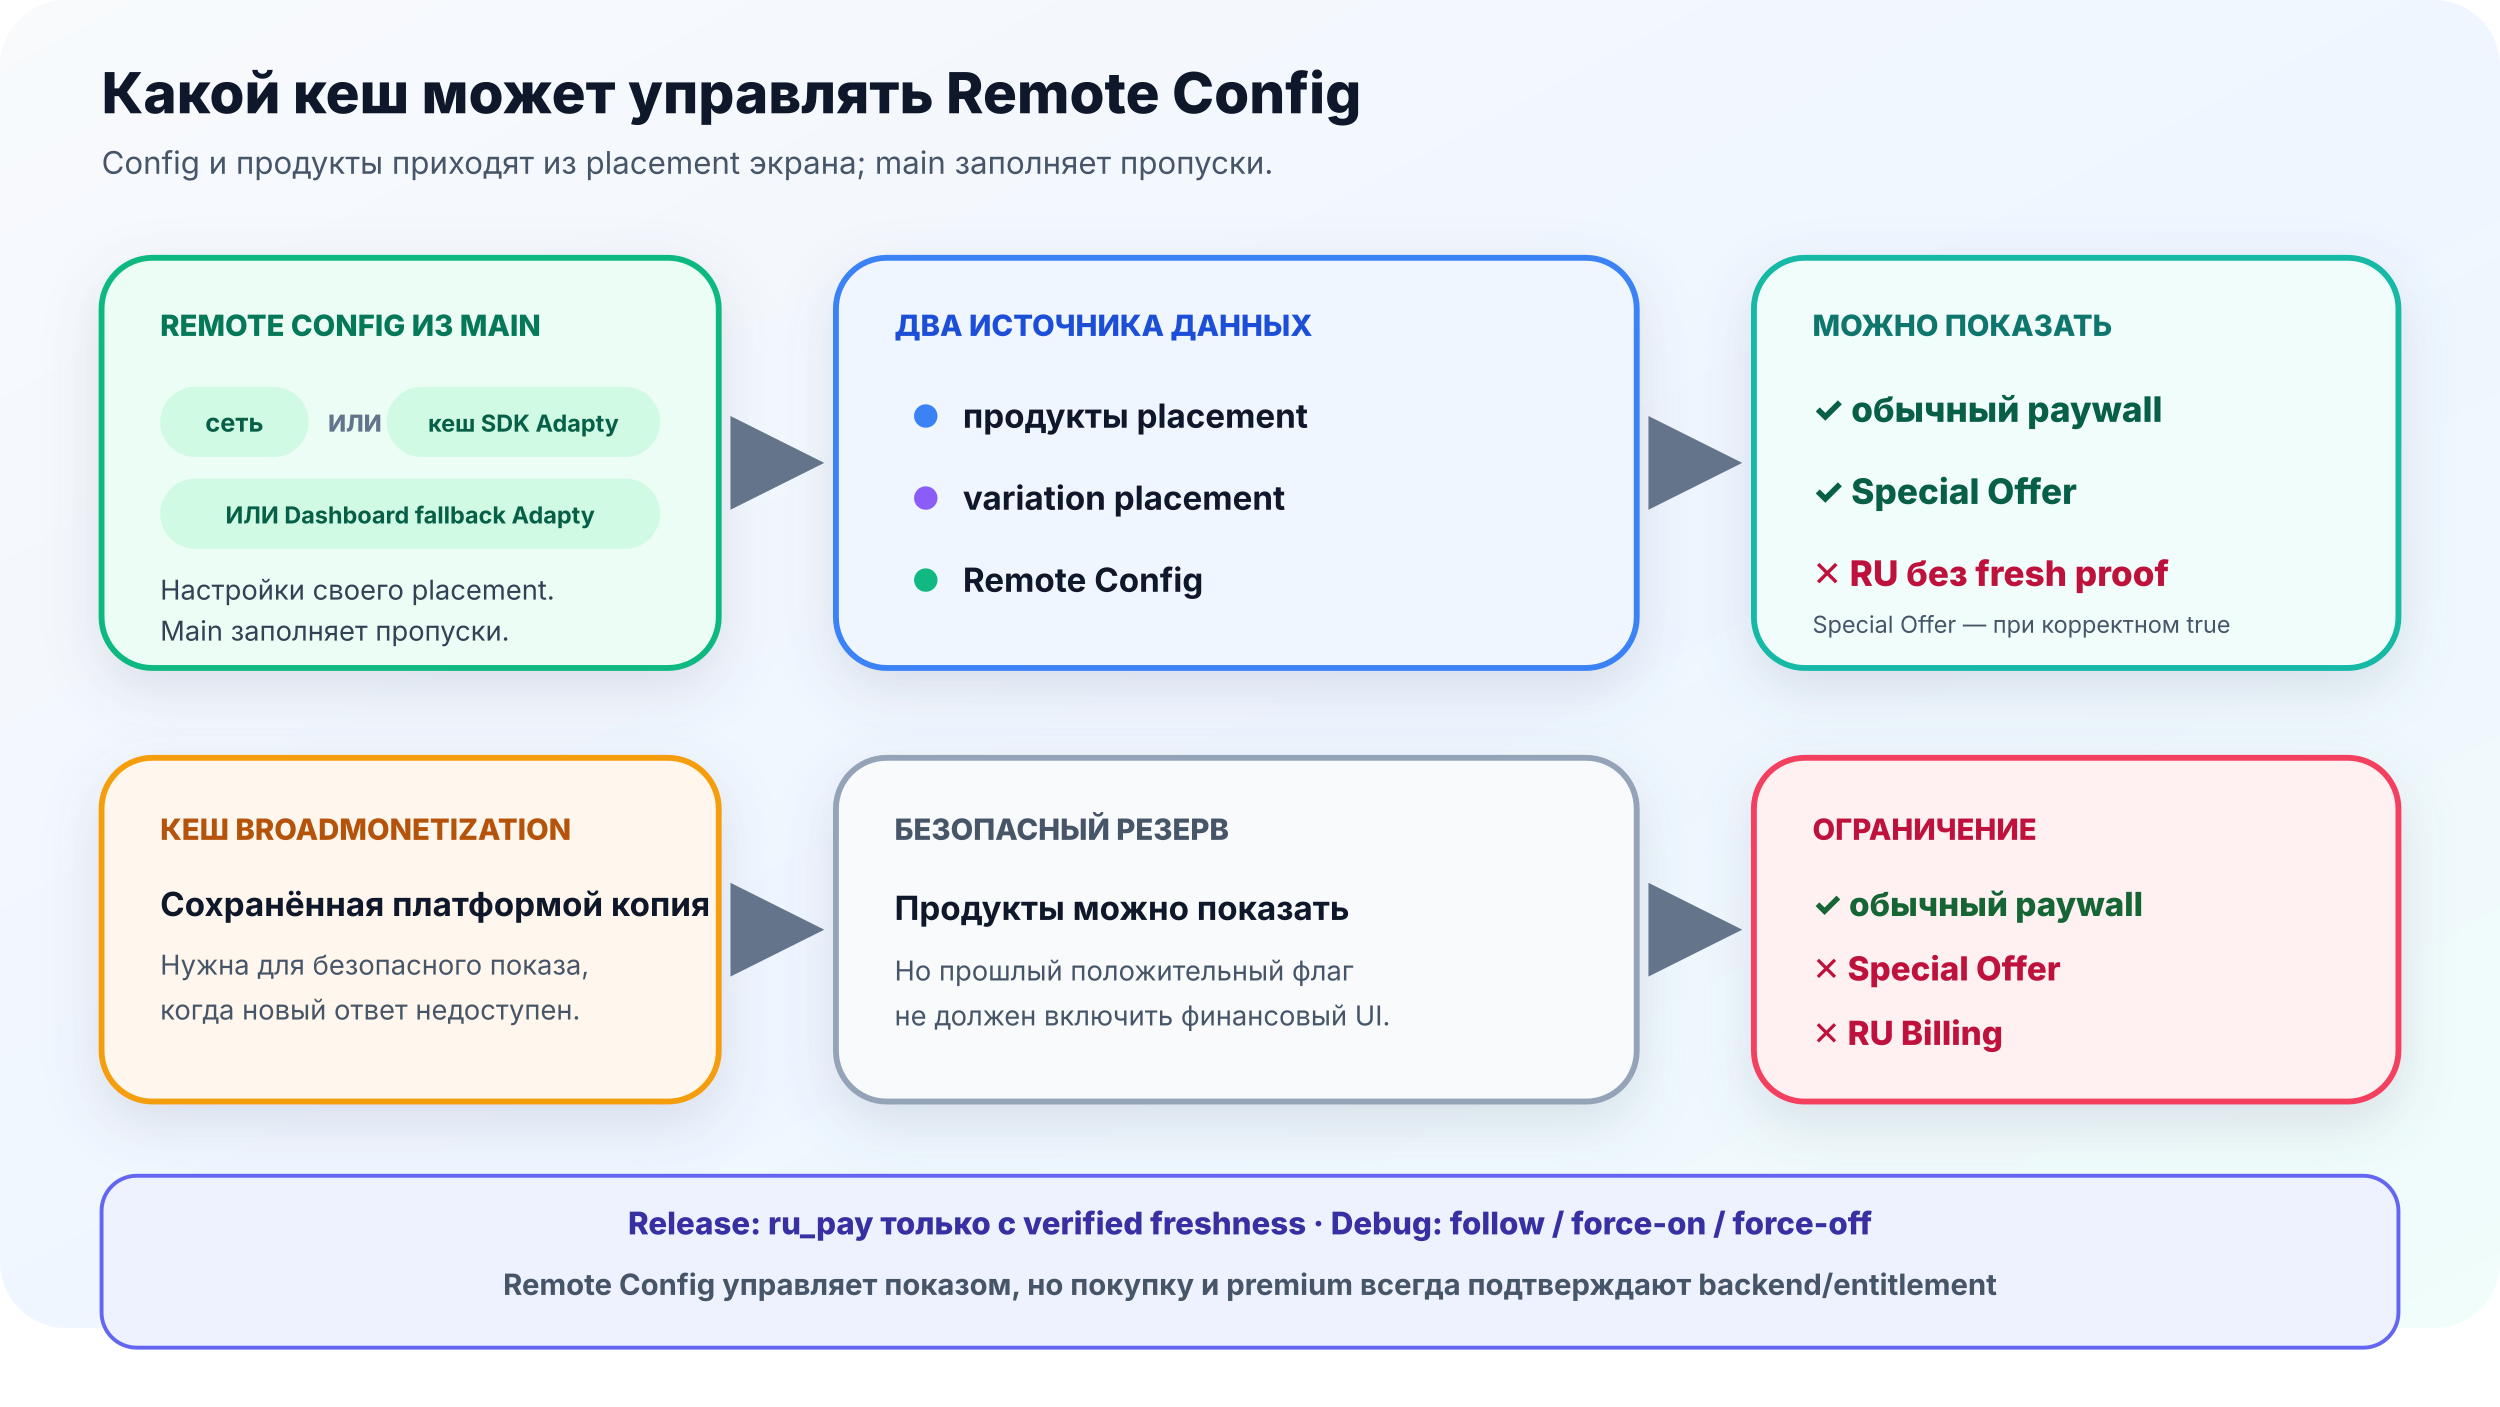
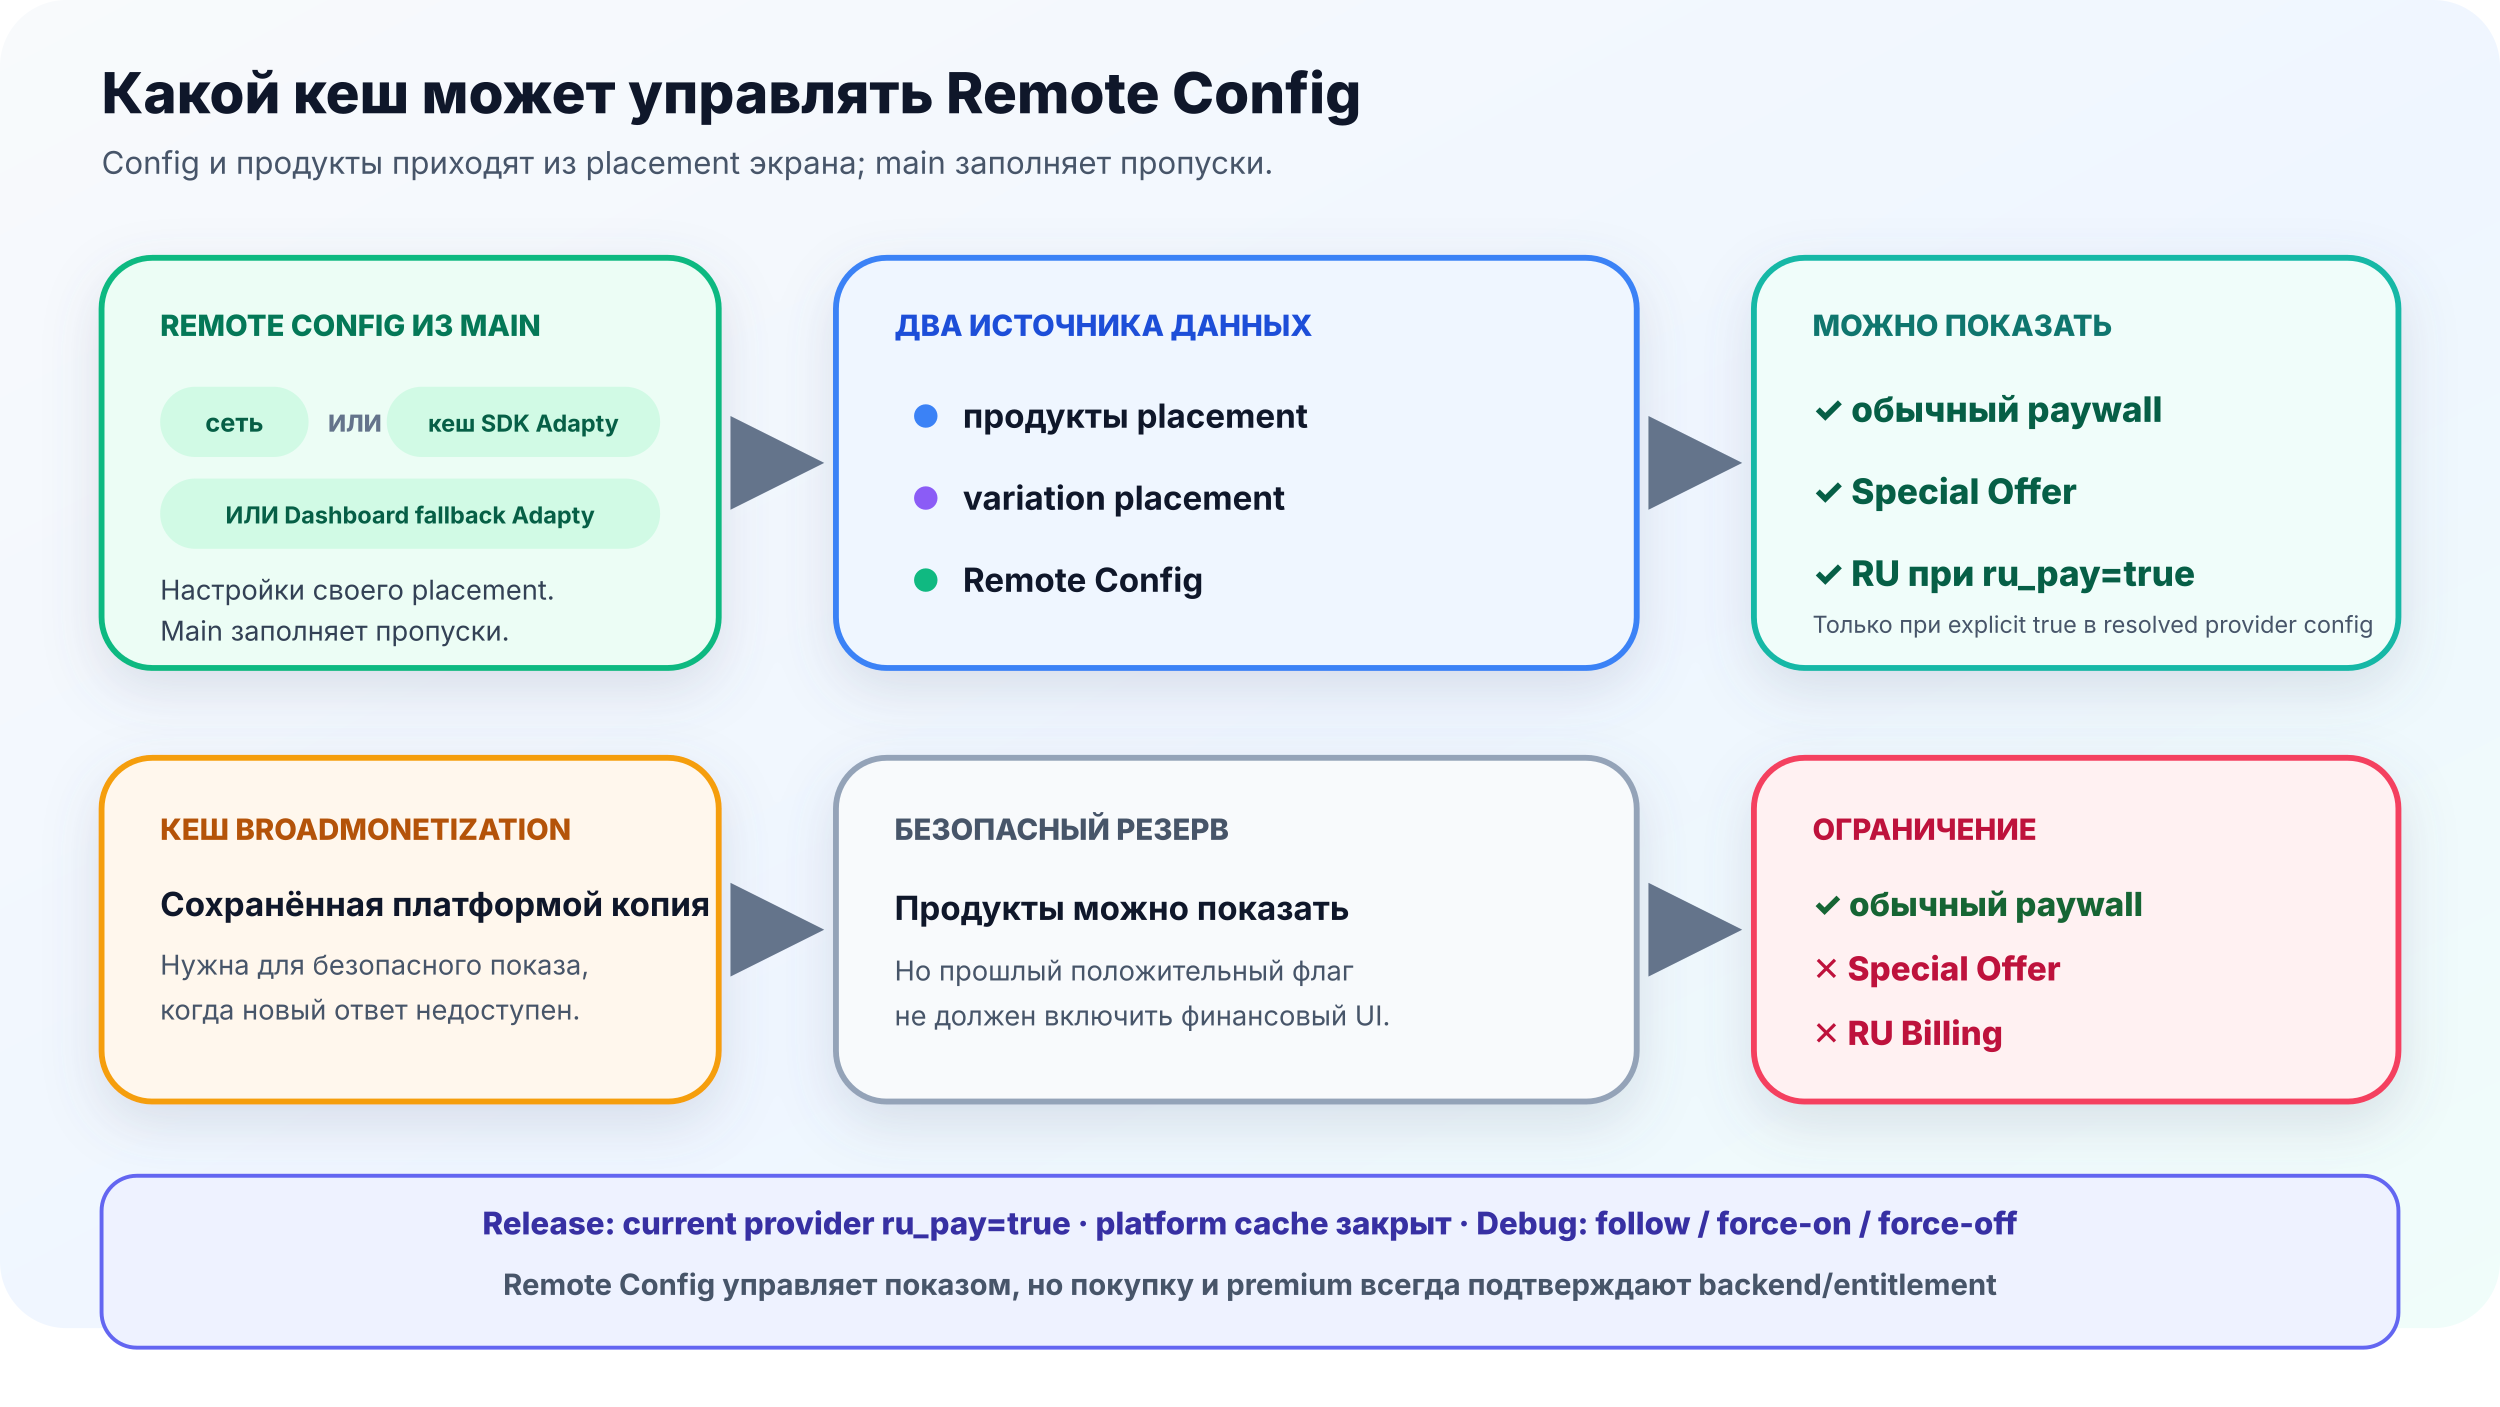
<svg xmlns="http://www.w3.org/2000/svg" width="1280" height="720" viewBox="0 0 1280 720" role="img" aria-labelledby="title description">
  <defs>
    <linearGradient id="background" x1="0" y1="0" x2="1" y2="1">
      <stop offset="0" stop-color="#F8FAFC" />
      <stop offset="0.55" stop-color="#EFF6FF" />
      <stop offset="1" stop-color="#F0FDFA" />
    </linearGradient>
    <filter id="shadow" x="-20%" y="-25%" width="140%" height="160%">
      <feDropShadow dx="0" dy="10" stdDeviation="14" flood-color="#64748B" flood-opacity="0.18" />
    </filter>
    <marker id="arrow" markerWidth="12" markerHeight="12" refX="10" refY="6" orient="auto">
      <path d="M0,0 L12,6 L0,12 Z" fill="#64748B" />
    </marker>
  </defs>
  <rect width="1280" height="680" rx="34" fill="url(#background)" />
  <text x="52" y="58" fill="#0F172A" font-family="-apple-system,BlinkMacSystemFont,Segoe UI,sans-serif" font-size="29" font-weight="800">Какой кеш может управлять Remote Config</text>
  <text x="52" y="89" fill="#475569" font-family="-apple-system,BlinkMacSystemFont,Segoe UI,sans-serif" font-size="16">Config и продукты приходят из placement экрана; main заполняет пропуски.</text>
  <g filter="url(#shadow)">
    <rect x="52" y="132" width="316" height="210" rx="26" fill="#ECFDF5" stroke="#10B981" stroke-width="3" />
    <rect x="428" y="132" width="410" height="210" rx="26" fill="#EFF6FF" stroke="#3B82F6" stroke-width="3" />
    <rect x="898" y="132" width="330" height="210" rx="26" fill="#F0FDFA" stroke="#14B8A6" stroke-width="3" />
  </g>
  <text x="82" y="172" fill="#047857" font-family="-apple-system,BlinkMacSystemFont,Segoe UI,sans-serif" font-size="15" font-weight="800">REMOTE CONFIG ИЗ MAIN</text>
  <rect x="82" y="198" width="76" height="36" rx="18" fill="#D1FAE5" />
  <text x="120" y="221" text-anchor="middle" fill="#065F46" font-family="-apple-system,BlinkMacSystemFont,Segoe UI,sans-serif" font-size="13" font-weight="700">сеть</text>
  <text x="168" y="221" fill="#64748B" font-family="-apple-system,BlinkMacSystemFont,Segoe UI,sans-serif" font-size="12" font-weight="800">ИЛИ</text>
  <rect x="198" y="198" width="140" height="36" rx="18" fill="#D1FAE5" />
  <text x="268" y="221" text-anchor="middle" fill="#065F46" font-family="-apple-system,BlinkMacSystemFont,Segoe UI,sans-serif" font-size="12" font-weight="700">кеш SDK Adapty</text>
  <rect x="82" y="245" width="256" height="36" rx="18" fill="#D1FAE5" />
  <text x="210" y="268" text-anchor="middle" fill="#065F46" font-family="-apple-system,BlinkMacSystemFont,Segoe UI,sans-serif" font-size="12" font-weight="700">ИЛИ Dashboard fallback Adapty</text>
  <text x="82" y="307" fill="#334155" font-family="-apple-system,BlinkMacSystemFont,Segoe UI,sans-serif" font-size="14">Настройки своего placement.</text>
  <text x="82" y="328" fill="#334155" font-family="-apple-system,BlinkMacSystemFont,Segoe UI,sans-serif" font-size="14">Main заполняет пропуски.</text>
  <line x1="380" y1="237" x2="414" y2="237" stroke="#64748B" stroke-width="4" marker-end="url(#arrow)" />
  <text x="458" y="172" fill="#1D4ED8" font-family="-apple-system,BlinkMacSystemFont,Segoe UI,sans-serif" font-size="15" font-weight="800">ДВА ИСТОЧНИКА ДАННЫХ</text>
  <circle cx="474" cy="213" r="6" fill="#3B82F6" />
  <text x="493" y="219" fill="#0F172A" font-family="-apple-system,BlinkMacSystemFont,Segoe UI,sans-serif" font-size="17" font-weight="700">продукты placement</text>
  <circle cx="474" cy="255" r="6" fill="#8B5CF6" />
  <text x="493" y="261" fill="#0F172A" font-family="-apple-system,BlinkMacSystemFont,Segoe UI,sans-serif" font-size="17" font-weight="700">variation placement</text>
  <circle cx="474" cy="297" r="6" fill="#10B981" />
  <text x="493" y="303" fill="#0F172A" font-family="-apple-system,BlinkMacSystemFont,Segoe UI,sans-serif" font-size="17" font-weight="700">Remote Config</text>
  <line x1="850" y1="237" x2="884" y2="237" stroke="#64748B" stroke-width="4" marker-end="url(#arrow)" />
  <text x="928" y="172" fill="#0F766E" font-family="-apple-system,BlinkMacSystemFont,Segoe UI,sans-serif" font-size="15" font-weight="800">МОЖНО ПОКАЗАТЬ</text>
  <text x="928" y="216" fill="#065F46" font-family="-apple-system,BlinkMacSystemFont,Segoe UI,sans-serif" font-size="18" font-weight="800">✓ обычный paywall</text>
  <text x="928" y="258" fill="#065F46" font-family="-apple-system,BlinkMacSystemFont,Segoe UI,sans-serif" font-size="18" font-weight="800">✓ Special Offer</text>
-   <text x="928" y="300" fill="#BE123C" font-family="-apple-system,BlinkMacSystemFont,Segoe UI,sans-serif" font-size="18" font-weight="800">✕ RU без fresh proof</text>
-   <text x="928" y="324" fill="#475569" font-family="-apple-system,BlinkMacSystemFont,Segoe UI,sans-serif" font-size="12">Special Offer — при корректном true</text>
+   <text x="928" y="300" fill="#065F46" font-family="-apple-system,BlinkMacSystemFont,Segoe UI,sans-serif" font-size="18" font-weight="800">✓ RU при ru_pay=true</text>
+   <text x="928" y="324" fill="#475569" font-family="-apple-system,BlinkMacSystemFont,Segoe UI,sans-serif" font-size="12">Только при explicit true в resolved provider config</text>
  <g filter="url(#shadow)">
    <rect x="52" y="388" width="316" height="176" rx="26" fill="#FFF7ED" stroke="#F59E0B" stroke-width="3" />
    <rect x="428" y="388" width="410" height="176" rx="26" fill="#F8FAFC" stroke="#94A3B8" stroke-width="3" />
    <rect x="898" y="388" width="330" height="176" rx="26" fill="#FFF1F2" stroke="#F43F5E" stroke-width="3" />
  </g>
  <text x="82" y="430" fill="#B45309" font-family="-apple-system,BlinkMacSystemFont,Segoe UI,sans-serif" font-size="15" font-weight="800">КЕШ BROADMONETIZATION</text>
  <text x="82" y="469" fill="#0F172A" font-family="-apple-system,BlinkMacSystemFont,Segoe UI,sans-serif" font-size="17" font-weight="700">Сохранённая платформой копия</text>
  <text x="82" y="499" fill="#475569" font-family="-apple-system,BlinkMacSystemFont,Segoe UI,sans-serif" font-size="14">Нужна для безопасного показа,</text>
  <text x="82" y="522" fill="#475569" font-family="-apple-system,BlinkMacSystemFont,Segoe UI,sans-serif" font-size="14">когда новый ответ недоступен.</text>
  <line x1="380" y1="476" x2="414" y2="476" stroke="#64748B" stroke-width="4" marker-end="url(#arrow)" />
  <text x="458" y="430" fill="#475569" font-family="-apple-system,BlinkMacSystemFont,Segoe UI,sans-serif" font-size="15" font-weight="800">БЕЗОПАСНЫЙ РЕЗЕРВ</text>
  <text x="458" y="471" fill="#0F172A" font-family="-apple-system,BlinkMacSystemFont,Segoe UI,sans-serif" font-size="17" font-weight="700">Продукты можно показать</text>
  <text x="458" y="502" fill="#475569" font-family="-apple-system,BlinkMacSystemFont,Segoe UI,sans-serif" font-size="14">Но прошлый положительный флаг</text>
  <text x="458" y="525" fill="#475569" font-family="-apple-system,BlinkMacSystemFont,Segoe UI,sans-serif" font-size="14">не должен включить финансовый UI.</text>
  <line x1="850" y1="476" x2="884" y2="476" stroke="#64748B" stroke-width="4" marker-end="url(#arrow)" />
  <text x="928" y="430" fill="#BE123C" font-family="-apple-system,BlinkMacSystemFont,Segoe UI,sans-serif" font-size="15" font-weight="800">ОГРАНИЧЕНИЕ</text>
  <text x="928" y="469" fill="#166534" font-family="-apple-system,BlinkMacSystemFont,Segoe UI,sans-serif" font-size="17" font-weight="800">✓ обычный paywall</text>
  <text x="928" y="502" fill="#BE123C" font-family="-apple-system,BlinkMacSystemFont,Segoe UI,sans-serif" font-size="17" font-weight="800">✕ Special Offer</text>
  <text x="928" y="535" fill="#BE123C" font-family="-apple-system,BlinkMacSystemFont,Segoe UI,sans-serif" font-size="17" font-weight="800">✕ RU Billing</text>
  <rect x="52" y="602" width="1176" height="88" rx="18" fill="#EEF2FF" stroke="#6366F1" stroke-width="2" />
-   <text x="640" y="632" text-anchor="middle" fill="#3730A3" font-family="-apple-system,BlinkMacSystemFont,Segoe UI,sans-serif" font-size="16" font-weight="800">Release: ru_pay только с verified freshness · Debug: follow / force-on / force-off</text>
+   <text x="640" y="632" text-anchor="middle" fill="#3730A3" font-family="-apple-system,BlinkMacSystemFont,Segoe UI,sans-serif" font-size="16" font-weight="800">Release: current provider ru_pay=true · platform cache закрыт · Debug: follow / force-on / force-off</text>
  <text x="640" y="663" text-anchor="middle" fill="#475569" font-family="-apple-system,BlinkMacSystemFont,Segoe UI,sans-serif" font-size="15" font-weight="700">Remote Config управляет показом, но покупку и premium всегда подтверждают backend/entitlement</text>
</svg>
